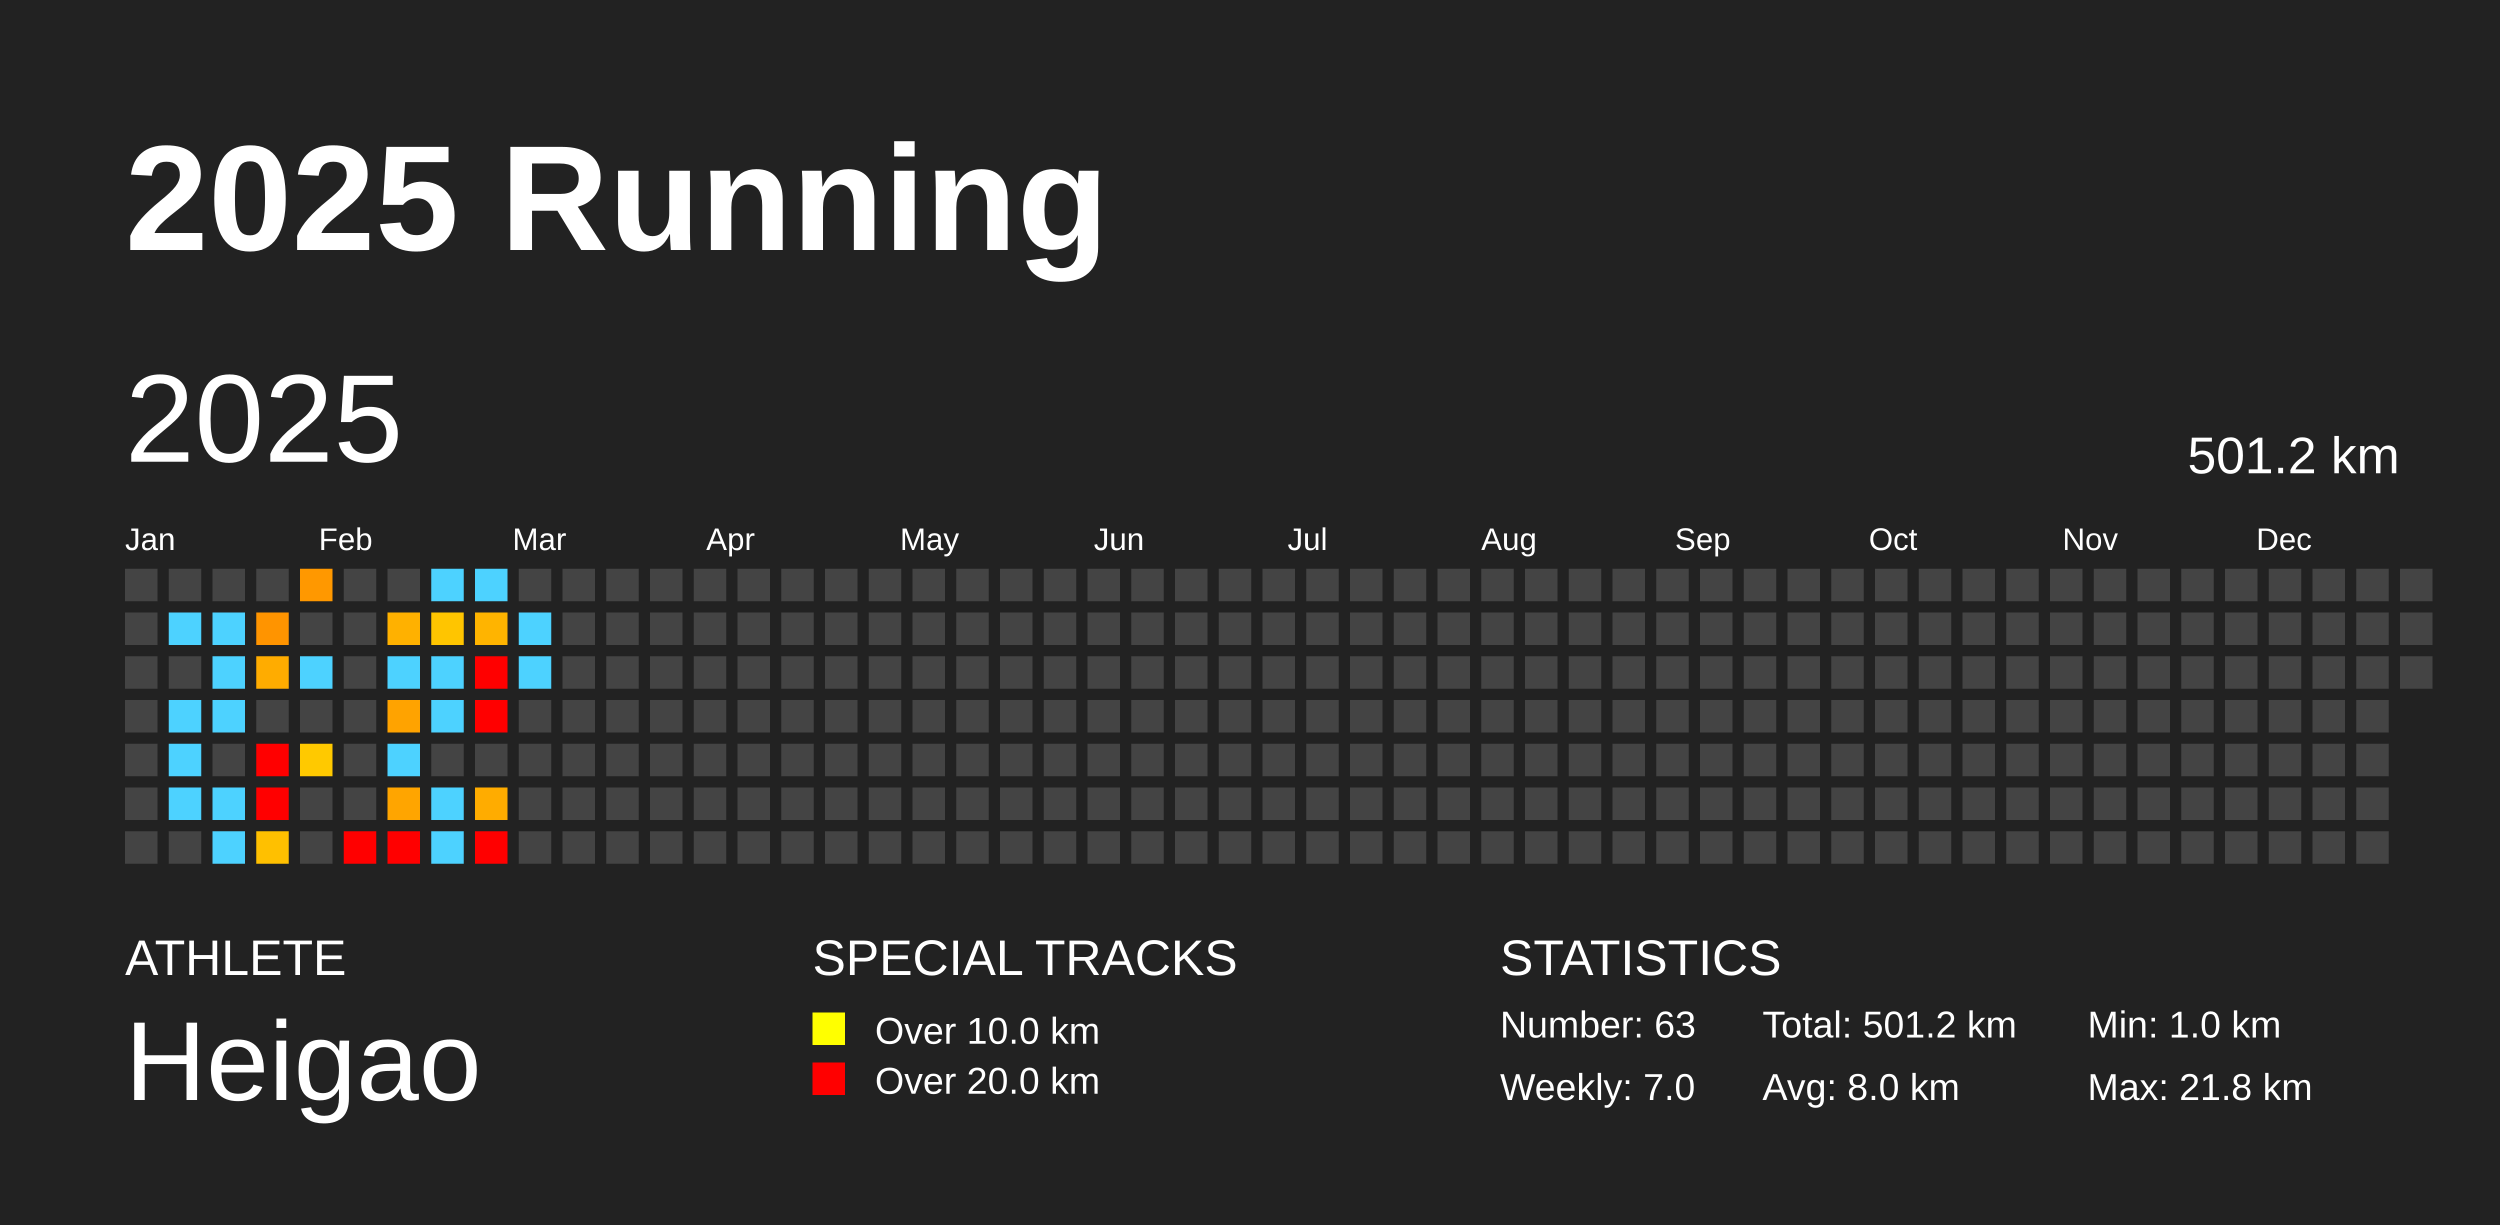
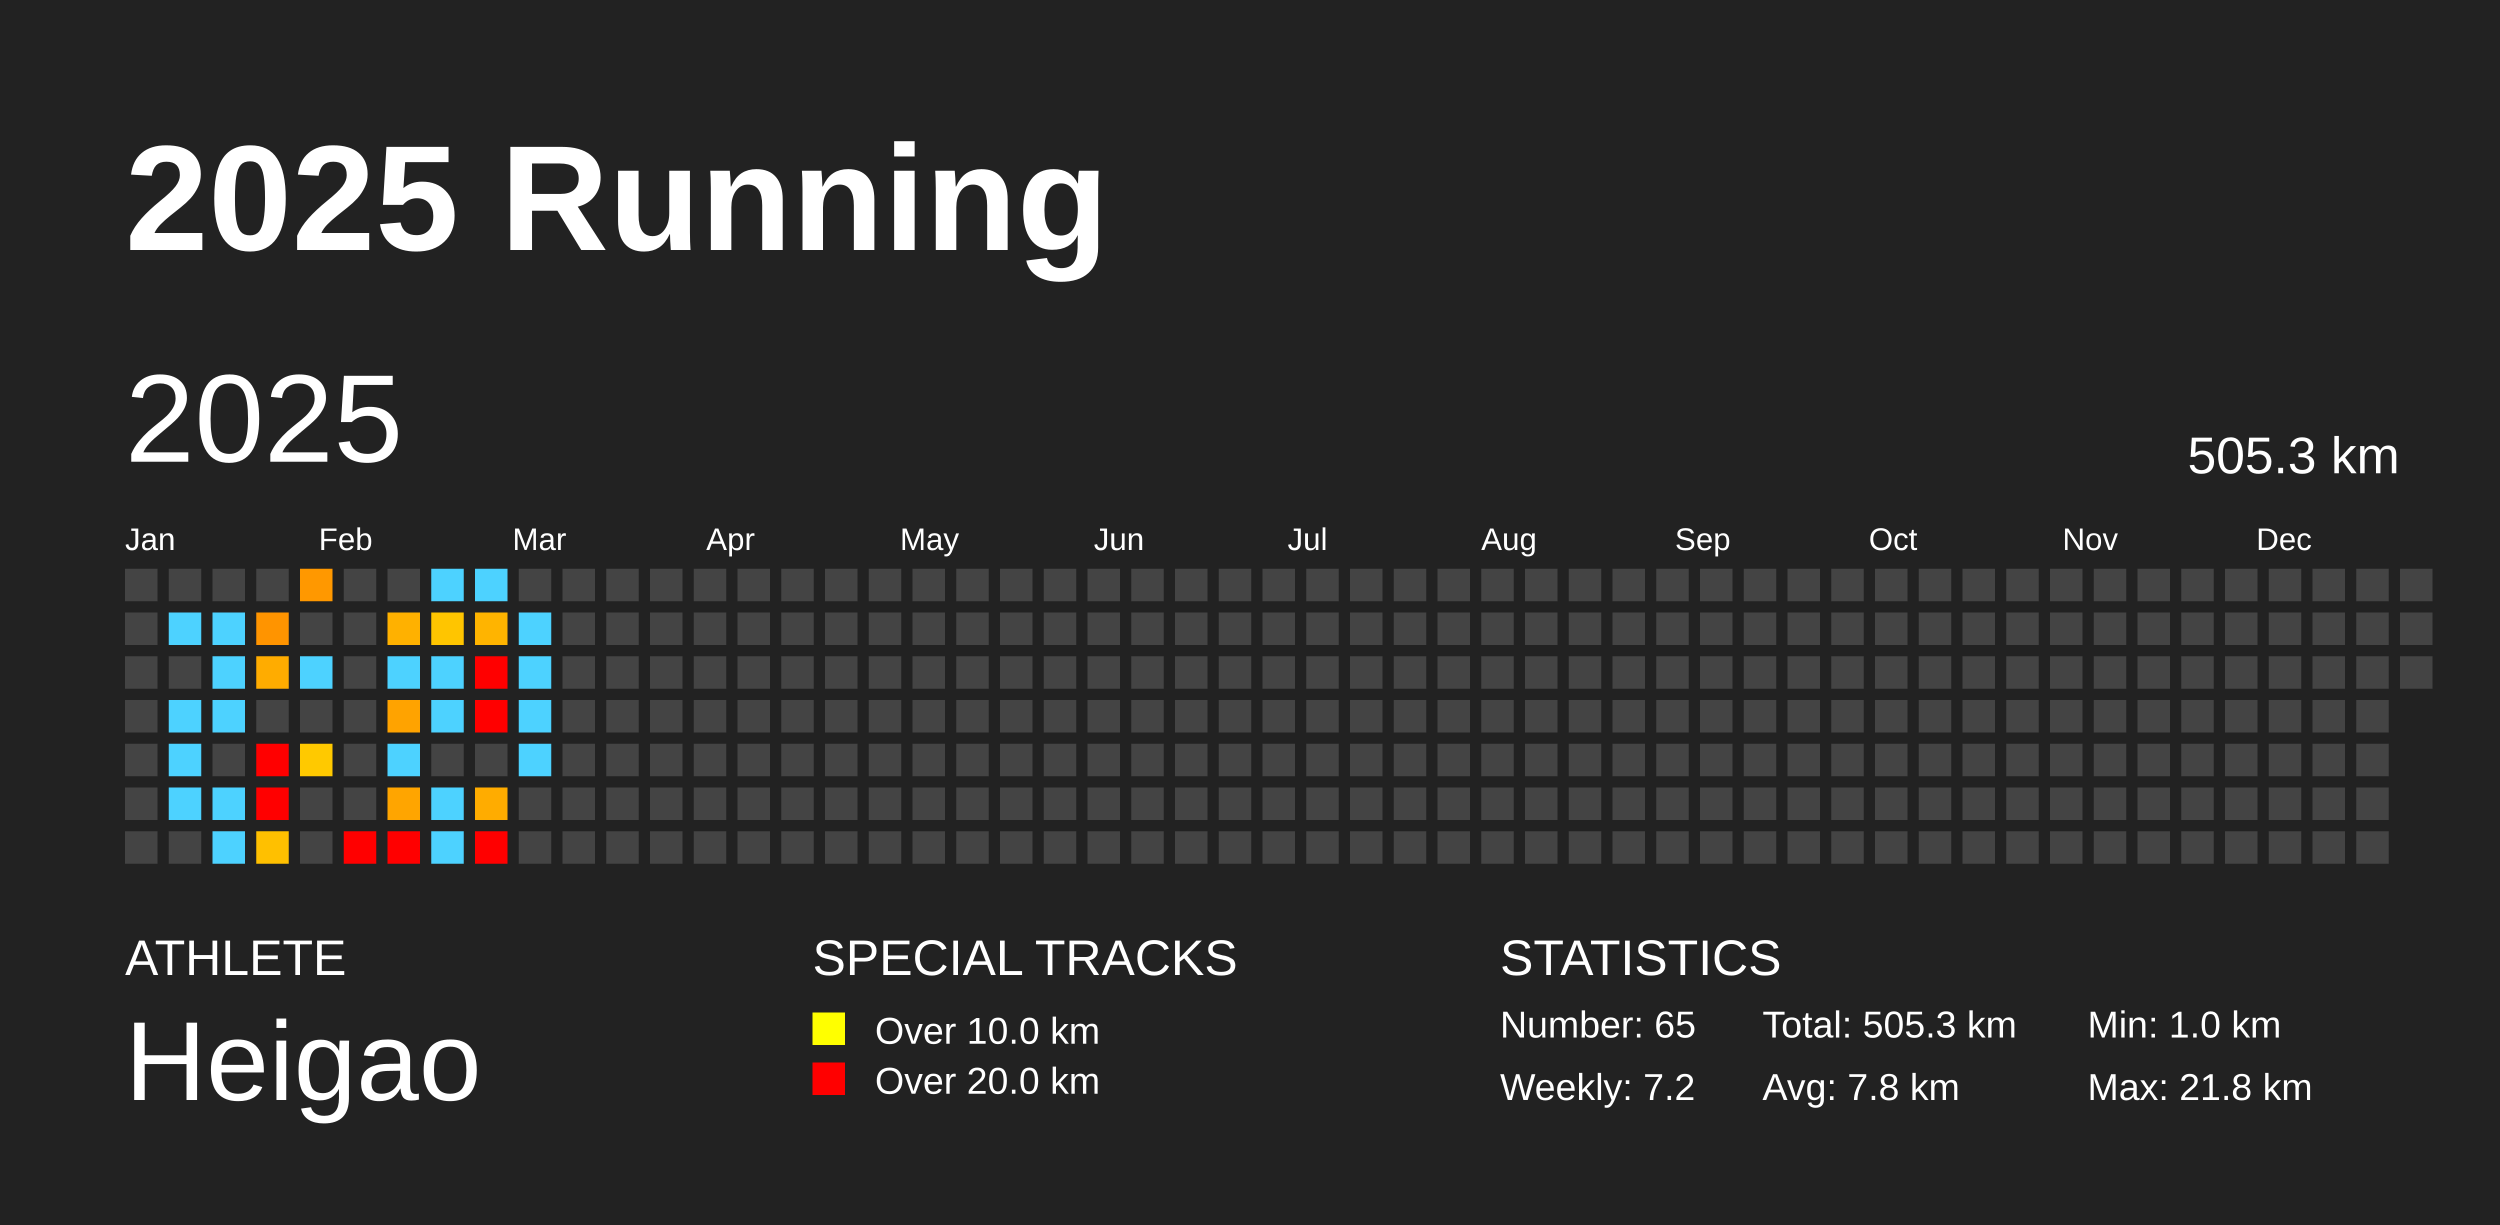
<svg xmlns="http://www.w3.org/2000/svg" baseProfile="full" height="98mm" version="1.1" viewBox="0,0,200,98" width="200mm">
  <defs />
  <rect fill="#222222" height="98" width="200" x="0" y="0" />
  <text fill="#FFFFFF" style="font-size:12px; font-family:Arial; font-weight:bold;" x="10" y="20">2025 Running</text>
  <text fill="#FFFFFF" style="font-size:4px; font-family:Arial" x="10" y="78">ATHLETE</text>
  <text fill="#FFFFFF" style="font-size:9px; font-family:Arial" x="10" y="88">Heigao</text>
  <text fill="#FFFFFF" style="font-size:4px; font-family:Arial" x="65" y="78">SPECIAL TRACKS</text>
  <rect fill="yellow" height="2.6" width="2.6" x="65" y="81" />
  <text fill="#FFFFFF" style="font-size:3px; font-family:Arial" x="70" y="83.5">Over 10.0 km</text>
  <rect fill="red" height="2.6" width="2.6" x="65" y="85" />
  <text fill="#FFFFFF" style="font-size:3px; font-family:Arial" x="70" y="87.5">Over 20.0 km</text>
  <text fill="#FFFFFF" style="font-size:4px; font-family:Arial" x="120" y="78">STATISTICS</text>
-   <text fill="#FFFFFF" style="font-size:3px; font-family:Arial" x="120" y="83">Number: 63</text>
-   <text fill="#FFFFFF" style="font-size:3px; font-family:Arial" x="120" y="88">Weekly: 7.0</text>
-   <text fill="#FFFFFF" style="font-size:3px; font-family:Arial" x="141" y="83">Total: 501.2 km</text>
-   <text fill="#FFFFFF" style="font-size:3px; font-family:Arial" x="141" y="88">Avg: 8.0 km</text>
+   <text fill="#FFFFFF" style="font-size:3px; font-family:Arial" x="120" y="83">Number: 65</text>
+   <text fill="#FFFFFF" style="font-size:3px; font-family:Arial" x="120" y="88">Weekly: 7.2</text>
+   <text fill="#FFFFFF" style="font-size:3px; font-family:Arial" x="141" y="83">Total: 505.3 km</text>
+   <text fill="#FFFFFF" style="font-size:3px; font-family:Arial" x="141" y="88">Avg: 7.8 km</text>
  <text fill="#FFFFFF" style="font-size:3px; font-family:Arial" x="167" y="83">Min: 1.0 km</text>
  <text fill="#FFFFFF" style="font-size:3px; font-family:Arial" x="167" y="88">Max: 21.8 km</text>
  <text dominant-baseline="hanging" fill="#FFFFFF" style="font-size:10.0px; font-family:Arial;" x="10" y="30">2025</text>
-   <text dominant-baseline="hanging" fill="#FFFFFF" style="font-size:4.125px; font-family:Arial;" x="175" y="35">501.2 km</text>
+   <text dominant-baseline="hanging" fill="#FFFFFF" style="font-size:4.125px; font-family:Arial;" x="175" y="35">505.3 km</text>
  <text fill="#FFFFFF" style="font-size:2.5px; font-family:Arial" x="10.0" y="44">Jan</text>
  <text fill="#FFFFFF" style="font-size:2.5px; font-family:Arial" x="25.5" y="44">Feb</text>
  <text fill="#FFFFFF" style="font-size:2.5px; font-family:Arial" x="41.0" y="44">Mar</text>
  <text fill="#FFFFFF" style="font-size:2.5px; font-family:Arial" x="56.5" y="44">Apr</text>
  <text fill="#FFFFFF" style="font-size:2.5px; font-family:Arial" x="72.0" y="44">May</text>
  <text fill="#FFFFFF" style="font-size:2.5px; font-family:Arial" x="87.5" y="44">Jun</text>
  <text fill="#FFFFFF" style="font-size:2.5px; font-family:Arial" x="103.0" y="44">Jul</text>
  <text fill="#FFFFFF" style="font-size:2.5px; font-family:Arial" x="118.5" y="44">Aug</text>
  <text fill="#FFFFFF" style="font-size:2.5px; font-family:Arial" x="134.0" y="44">Sep</text>
  <text fill="#FFFFFF" style="font-size:2.5px; font-family:Arial" x="149.5" y="44">Oct</text>
  <text fill="#FFFFFF" style="font-size:2.5px; font-family:Arial" x="165.0" y="44">Nov</text>
  <text fill="#FFFFFF" style="font-size:2.5px; font-family:Arial" x="180.5" y="44">Dec</text>
  <rect fill="#444444" height="2.6" width="2.6" x="10.0" y="45.5" />
  <rect fill="#444444" height="2.6" width="2.6" x="10.0" y="49.0" />
  <rect fill="#444444" height="2.6" width="2.6" x="10.0" y="52.5" />
  <rect fill="#444444" height="2.6" width="2.6" x="10.0" y="56.0" />
  <rect fill="#444444" height="2.6" width="2.6" x="10.0" y="59.5" />
  <rect fill="#444444" height="2.6" width="2.6" x="10.0" y="63.0" />
  <rect fill="#444444" height="2.6" width="2.6" x="10.0" y="66.5" />
  <rect fill="#444444" height="2.6" width="2.6" x="13.5" y="45.5" />
  <rect fill="#4dd2ff" height="2.6" width="2.6" x="13.5" y="49.0" />
  <rect fill="#444444" height="2.6" width="2.6" x="13.5" y="52.5" />
  <rect fill="#4dd2ff" height="2.6" width="2.6" x="13.5" y="56.0" />
  <rect fill="#4dd2ff" height="2.6" width="2.6" x="13.5" y="59.5" />
  <rect fill="#4dd2ff" height="2.6" width="2.6" x="13.5" y="63.0" />
  <rect fill="#444444" height="2.6" width="2.6" x="13.5" y="66.5" />
  <rect fill="#444444" height="2.6" width="2.6" x="17.0" y="45.5" />
  <rect fill="#4dd2ff" height="2.6" width="2.6" x="17.0" y="49.0" />
  <rect fill="#4dd2ff" height="2.6" width="2.6" x="17.0" y="52.5" />
  <rect fill="#4dd2ff" height="2.6" width="2.6" x="17.0" y="56.0" />
  <rect fill="#444444" height="2.6" width="2.6" x="17.0" y="59.5" />
  <rect fill="#4dd2ff" height="2.6" width="2.6" x="17.0" y="63.0" />
  <rect fill="#4dd2ff" height="2.6" width="2.6" x="17.0" y="66.5" />
  <rect fill="#444444" height="2.6" width="2.6" x="20.5" y="45.5" />
  <rect fill="#ff9400" height="2.6" width="2.6" x="20.5" y="49.0" />
  <rect fill="#ffac00" height="2.6" width="2.6" x="20.5" y="52.5" />
  <rect fill="#444444" height="2.6" width="2.6" x="20.5" y="56.0" />
  <rect fill="red" height="2.6" width="2.6" x="20.5" y="59.5" />
  <rect fill="red" height="2.6" width="2.6" x="20.5" y="63.0" />
  <rect fill="#ffc000" height="2.6" width="2.6" x="20.5" y="66.5" />
  <rect fill="#ff9800" height="2.6" width="2.6" x="24.0" y="45.5" />
  <rect fill="#444444" height="2.6" width="2.6" x="24.0" y="49.0" />
  <rect fill="#4dd2ff" height="2.6" width="2.6" x="24.0" y="52.5" />
  <rect fill="#444444" height="2.6" width="2.6" x="24.0" y="56.0" />
  <rect fill="#ffc900" height="2.6" width="2.6" x="24.0" y="59.5" />
  <rect fill="#444444" height="2.6" width="2.6" x="24.0" y="63.0" />
  <rect fill="#444444" height="2.6" width="2.6" x="24.0" y="66.5" />
  <rect fill="#444444" height="2.6" width="2.6" x="27.5" y="45.5" />
  <rect fill="#444444" height="2.6" width="2.6" x="27.5" y="49.0" />
  <rect fill="#444444" height="2.6" width="2.6" x="27.5" y="52.5" />
  <rect fill="#444444" height="2.6" width="2.6" x="27.5" y="56.0" />
  <rect fill="#444444" height="2.6" width="2.6" x="27.5" y="59.5" />
  <rect fill="#444444" height="2.6" width="2.6" x="27.5" y="63.0" />
  <rect fill="red" height="2.6" width="2.6" x="27.5" y="66.5" />
  <rect fill="#444444" height="2.6" width="2.6" x="31.0" y="45.5" />
  <rect fill="#ffb100" height="2.6" width="2.6" x="31.0" y="49.0" />
  <rect fill="#4dd2ff" height="2.6" width="2.6" x="31.0" y="52.5" />
  <rect fill="#ffa300" height="2.6" width="2.6" x="31.0" y="56.0" />
  <rect fill="#4dd2ff" height="2.6" width="2.6" x="31.0" y="59.5" />
  <rect fill="#ffa500" height="2.6" width="2.6" x="31.0" y="63.0" />
  <rect fill="red" height="2.6" width="2.6" x="31.0" y="66.5" />
  <rect fill="#4dd2ff" height="2.6" width="2.6" x="34.5" y="45.5" />
  <rect fill="#ffc500" height="2.6" width="2.6" x="34.5" y="49.0" />
  <rect fill="#4dd2ff" height="2.6" width="2.6" x="34.5" y="52.5" />
  <rect fill="#4dd2ff" height="2.6" width="2.6" x="34.5" y="56.0" />
  <rect fill="#444444" height="2.6" width="2.6" x="34.5" y="59.5" />
  <rect fill="#4dd2ff" height="2.6" width="2.6" x="34.5" y="63.0" />
  <rect fill="#4dd2ff" height="2.6" width="2.6" x="34.5" y="66.5" />
  <rect fill="#4dd2ff" height="2.6" width="2.6" x="38.0" y="45.5" />
  <rect fill="#ffb400" height="2.6" width="2.6" x="38.0" y="49.0" />
  <rect fill="red" height="2.6" width="2.6" x="38.0" y="52.5" />
  <rect fill="red" height="2.6" width="2.6" x="38.0" y="56.0" />
  <rect fill="#444444" height="2.6" width="2.6" x="38.0" y="59.5" />
  <rect fill="#ffac00" height="2.6" width="2.6" x="38.0" y="63.0" />
  <rect fill="red" height="2.6" width="2.6" x="38.0" y="66.5" />
  <rect fill="#444444" height="2.6" width="2.6" x="41.5" y="45.5" />
  <rect fill="#4dd2ff" height="2.6" width="2.6" x="41.5" y="49.0" />
  <rect fill="#4dd2ff" height="2.6" width="2.6" x="41.5" y="52.5" />
-   <rect fill="#444444" height="2.6" width="2.6" x="41.5" y="56.0" />
-   <rect fill="#444444" height="2.6" width="2.6" x="41.5" y="59.5" />
+   <rect fill="#4dd2ff" height="2.6" width="2.6" x="41.5" y="56.0" />
+   <rect fill="#4dd2ff" height="2.6" width="2.6" x="41.5" y="59.5" />
  <rect fill="#444444" height="2.6" width="2.6" x="41.5" y="63.0" />
  <rect fill="#444444" height="2.6" width="2.6" x="41.5" y="66.5" />
  <rect fill="#444444" height="2.6" width="2.6" x="45.0" y="45.5" />
  <rect fill="#444444" height="2.6" width="2.6" x="45.0" y="49.0" />
  <rect fill="#444444" height="2.6" width="2.6" x="45.0" y="52.5" />
  <rect fill="#444444" height="2.6" width="2.6" x="45.0" y="56.0" />
  <rect fill="#444444" height="2.6" width="2.6" x="45.0" y="59.5" />
  <rect fill="#444444" height="2.6" width="2.6" x="45.0" y="63.0" />
  <rect fill="#444444" height="2.6" width="2.6" x="45.0" y="66.5" />
  <rect fill="#444444" height="2.6" width="2.6" x="48.5" y="45.5" />
  <rect fill="#444444" height="2.6" width="2.6" x="48.5" y="49.0" />
  <rect fill="#444444" height="2.6" width="2.6" x="48.5" y="52.5" />
  <rect fill="#444444" height="2.6" width="2.6" x="48.5" y="56.0" />
  <rect fill="#444444" height="2.6" width="2.6" x="48.5" y="59.5" />
  <rect fill="#444444" height="2.6" width="2.6" x="48.5" y="63.0" />
  <rect fill="#444444" height="2.6" width="2.6" x="48.5" y="66.5" />
  <rect fill="#444444" height="2.6" width="2.6" x="52.0" y="45.5" />
  <rect fill="#444444" height="2.6" width="2.6" x="52.0" y="49.0" />
  <rect fill="#444444" height="2.6" width="2.6" x="52.0" y="52.5" />
  <rect fill="#444444" height="2.6" width="2.6" x="52.0" y="56.0" />
  <rect fill="#444444" height="2.6" width="2.6" x="52.0" y="59.5" />
  <rect fill="#444444" height="2.6" width="2.6" x="52.0" y="63.0" />
  <rect fill="#444444" height="2.6" width="2.6" x="52.0" y="66.5" />
  <rect fill="#444444" height="2.6" width="2.6" x="55.5" y="45.5" />
  <rect fill="#444444" height="2.6" width="2.6" x="55.5" y="49.0" />
  <rect fill="#444444" height="2.6" width="2.6" x="55.5" y="52.5" />
  <rect fill="#444444" height="2.6" width="2.6" x="55.5" y="56.0" />
  <rect fill="#444444" height="2.6" width="2.6" x="55.5" y="59.5" />
  <rect fill="#444444" height="2.6" width="2.6" x="55.5" y="63.0" />
  <rect fill="#444444" height="2.6" width="2.6" x="55.5" y="66.5" />
  <rect fill="#444444" height="2.6" width="2.6" x="59.0" y="45.5" />
  <rect fill="#444444" height="2.6" width="2.6" x="59.0" y="49.0" />
  <rect fill="#444444" height="2.6" width="2.6" x="59.0" y="52.5" />
  <rect fill="#444444" height="2.6" width="2.6" x="59.0" y="56.0" />
  <rect fill="#444444" height="2.6" width="2.6" x="59.0" y="59.5" />
  <rect fill="#444444" height="2.6" width="2.6" x="59.0" y="63.0" />
  <rect fill="#444444" height="2.6" width="2.6" x="59.0" y="66.5" />
  <rect fill="#444444" height="2.6" width="2.6" x="62.5" y="45.5" />
  <rect fill="#444444" height="2.6" width="2.6" x="62.5" y="49.0" />
  <rect fill="#444444" height="2.6" width="2.6" x="62.5" y="52.5" />
  <rect fill="#444444" height="2.6" width="2.6" x="62.5" y="56.0" />
  <rect fill="#444444" height="2.6" width="2.6" x="62.5" y="59.5" />
  <rect fill="#444444" height="2.6" width="2.6" x="62.5" y="63.0" />
  <rect fill="#444444" height="2.6" width="2.6" x="62.5" y="66.5" />
  <rect fill="#444444" height="2.6" width="2.6" x="66.0" y="45.5" />
  <rect fill="#444444" height="2.6" width="2.6" x="66.0" y="49.0" />
  <rect fill="#444444" height="2.6" width="2.6" x="66.0" y="52.5" />
  <rect fill="#444444" height="2.6" width="2.6" x="66.0" y="56.0" />
  <rect fill="#444444" height="2.6" width="2.6" x="66.0" y="59.5" />
  <rect fill="#444444" height="2.6" width="2.6" x="66.0" y="63.0" />
  <rect fill="#444444" height="2.6" width="2.6" x="66.0" y="66.5" />
  <rect fill="#444444" height="2.6" width="2.6" x="69.5" y="45.5" />
  <rect fill="#444444" height="2.6" width="2.6" x="69.5" y="49.0" />
  <rect fill="#444444" height="2.6" width="2.6" x="69.5" y="52.5" />
  <rect fill="#444444" height="2.6" width="2.6" x="69.5" y="56.0" />
  <rect fill="#444444" height="2.6" width="2.6" x="69.5" y="59.5" />
  <rect fill="#444444" height="2.6" width="2.6" x="69.5" y="63.0" />
  <rect fill="#444444" height="2.6" width="2.6" x="69.5" y="66.5" />
  <rect fill="#444444" height="2.6" width="2.6" x="73.0" y="45.5" />
  <rect fill="#444444" height="2.6" width="2.6" x="73.0" y="49.0" />
  <rect fill="#444444" height="2.6" width="2.6" x="73.0" y="52.5" />
  <rect fill="#444444" height="2.6" width="2.6" x="73.0" y="56.0" />
  <rect fill="#444444" height="2.6" width="2.6" x="73.0" y="59.5" />
  <rect fill="#444444" height="2.6" width="2.6" x="73.0" y="63.0" />
  <rect fill="#444444" height="2.6" width="2.6" x="73.0" y="66.5" />
  <rect fill="#444444" height="2.6" width="2.6" x="76.5" y="45.5" />
  <rect fill="#444444" height="2.6" width="2.6" x="76.5" y="49.0" />
  <rect fill="#444444" height="2.6" width="2.6" x="76.5" y="52.5" />
  <rect fill="#444444" height="2.6" width="2.6" x="76.5" y="56.0" />
  <rect fill="#444444" height="2.6" width="2.6" x="76.5" y="59.5" />
  <rect fill="#444444" height="2.6" width="2.6" x="76.5" y="63.0" />
  <rect fill="#444444" height="2.6" width="2.6" x="76.5" y="66.5" />
  <rect fill="#444444" height="2.6" width="2.6" x="80.0" y="45.5" />
  <rect fill="#444444" height="2.6" width="2.6" x="80.0" y="49.0" />
  <rect fill="#444444" height="2.6" width="2.6" x="80.0" y="52.5" />
  <rect fill="#444444" height="2.6" width="2.6" x="80.0" y="56.0" />
  <rect fill="#444444" height="2.6" width="2.6" x="80.0" y="59.5" />
  <rect fill="#444444" height="2.6" width="2.6" x="80.0" y="63.0" />
  <rect fill="#444444" height="2.6" width="2.6" x="80.0" y="66.5" />
  <rect fill="#444444" height="2.6" width="2.6" x="83.5" y="45.5" />
  <rect fill="#444444" height="2.6" width="2.6" x="83.5" y="49.0" />
  <rect fill="#444444" height="2.6" width="2.6" x="83.5" y="52.5" />
  <rect fill="#444444" height="2.6" width="2.6" x="83.5" y="56.0" />
  <rect fill="#444444" height="2.6" width="2.6" x="83.5" y="59.5" />
  <rect fill="#444444" height="2.6" width="2.6" x="83.5" y="63.0" />
  <rect fill="#444444" height="2.6" width="2.6" x="83.5" y="66.5" />
  <rect fill="#444444" height="2.6" width="2.6" x="87.0" y="45.5" />
  <rect fill="#444444" height="2.6" width="2.6" x="87.0" y="49.0" />
  <rect fill="#444444" height="2.6" width="2.6" x="87.0" y="52.5" />
  <rect fill="#444444" height="2.6" width="2.6" x="87.0" y="56.0" />
  <rect fill="#444444" height="2.6" width="2.6" x="87.0" y="59.5" />
  <rect fill="#444444" height="2.6" width="2.6" x="87.0" y="63.0" />
  <rect fill="#444444" height="2.6" width="2.6" x="87.0" y="66.5" />
  <rect fill="#444444" height="2.6" width="2.6" x="90.5" y="45.5" />
  <rect fill="#444444" height="2.6" width="2.6" x="90.5" y="49.0" />
  <rect fill="#444444" height="2.6" width="2.6" x="90.5" y="52.5" />
  <rect fill="#444444" height="2.6" width="2.6" x="90.5" y="56.0" />
  <rect fill="#444444" height="2.6" width="2.6" x="90.5" y="59.5" />
  <rect fill="#444444" height="2.6" width="2.6" x="90.5" y="63.0" />
  <rect fill="#444444" height="2.6" width="2.6" x="90.5" y="66.5" />
  <rect fill="#444444" height="2.6" width="2.6" x="94.0" y="45.5" />
  <rect fill="#444444" height="2.6" width="2.6" x="94.0" y="49.0" />
  <rect fill="#444444" height="2.6" width="2.6" x="94.0" y="52.5" />
  <rect fill="#444444" height="2.6" width="2.6" x="94.0" y="56.0" />
  <rect fill="#444444" height="2.6" width="2.6" x="94.0" y="59.5" />
  <rect fill="#444444" height="2.6" width="2.6" x="94.0" y="63.0" />
  <rect fill="#444444" height="2.6" width="2.6" x="94.0" y="66.5" />
  <rect fill="#444444" height="2.6" width="2.6" x="97.5" y="45.5" />
  <rect fill="#444444" height="2.6" width="2.6" x="97.5" y="49.0" />
  <rect fill="#444444" height="2.6" width="2.6" x="97.5" y="52.5" />
  <rect fill="#444444" height="2.6" width="2.6" x="97.5" y="56.0" />
  <rect fill="#444444" height="2.6" width="2.6" x="97.5" y="59.5" />
  <rect fill="#444444" height="2.6" width="2.6" x="97.5" y="63.0" />
  <rect fill="#444444" height="2.6" width="2.6" x="97.5" y="66.5" />
  <rect fill="#444444" height="2.6" width="2.6" x="101.0" y="45.5" />
  <rect fill="#444444" height="2.6" width="2.6" x="101.0" y="49.0" />
  <rect fill="#444444" height="2.6" width="2.6" x="101.0" y="52.5" />
  <rect fill="#444444" height="2.6" width="2.6" x="101.0" y="56.0" />
  <rect fill="#444444" height="2.6" width="2.6" x="101.0" y="59.5" />
  <rect fill="#444444" height="2.6" width="2.6" x="101.0" y="63.0" />
  <rect fill="#444444" height="2.6" width="2.6" x="101.0" y="66.5" />
  <rect fill="#444444" height="2.6" width="2.6" x="104.5" y="45.5" />
  <rect fill="#444444" height="2.6" width="2.6" x="104.5" y="49.0" />
  <rect fill="#444444" height="2.6" width="2.6" x="104.5" y="52.5" />
  <rect fill="#444444" height="2.6" width="2.6" x="104.5" y="56.0" />
  <rect fill="#444444" height="2.6" width="2.6" x="104.5" y="59.5" />
  <rect fill="#444444" height="2.6" width="2.6" x="104.5" y="63.0" />
  <rect fill="#444444" height="2.6" width="2.6" x="104.5" y="66.5" />
  <rect fill="#444444" height="2.6" width="2.6" x="108.0" y="45.5" />
  <rect fill="#444444" height="2.6" width="2.6" x="108.0" y="49.0" />
  <rect fill="#444444" height="2.6" width="2.6" x="108.0" y="52.5" />
  <rect fill="#444444" height="2.6" width="2.6" x="108.0" y="56.0" />
  <rect fill="#444444" height="2.6" width="2.6" x="108.0" y="59.5" />
  <rect fill="#444444" height="2.6" width="2.6" x="108.0" y="63.0" />
  <rect fill="#444444" height="2.6" width="2.6" x="108.0" y="66.5" />
  <rect fill="#444444" height="2.6" width="2.6" x="111.5" y="45.5" />
  <rect fill="#444444" height="2.6" width="2.6" x="111.5" y="49.0" />
  <rect fill="#444444" height="2.6" width="2.6" x="111.5" y="52.5" />
  <rect fill="#444444" height="2.6" width="2.6" x="111.5" y="56.0" />
  <rect fill="#444444" height="2.6" width="2.6" x="111.5" y="59.5" />
  <rect fill="#444444" height="2.6" width="2.6" x="111.5" y="63.0" />
  <rect fill="#444444" height="2.6" width="2.6" x="111.5" y="66.5" />
  <rect fill="#444444" height="2.6" width="2.6" x="115.0" y="45.5" />
  <rect fill="#444444" height="2.6" width="2.6" x="115.0" y="49.0" />
  <rect fill="#444444" height="2.6" width="2.6" x="115.0" y="52.5" />
  <rect fill="#444444" height="2.6" width="2.6" x="115.0" y="56.0" />
  <rect fill="#444444" height="2.6" width="2.6" x="115.0" y="59.5" />
  <rect fill="#444444" height="2.6" width="2.6" x="115.0" y="63.0" />
  <rect fill="#444444" height="2.6" width="2.6" x="115.0" y="66.5" />
  <rect fill="#444444" height="2.6" width="2.6" x="118.5" y="45.5" />
  <rect fill="#444444" height="2.6" width="2.6" x="118.5" y="49.0" />
  <rect fill="#444444" height="2.6" width="2.6" x="118.5" y="52.5" />
  <rect fill="#444444" height="2.6" width="2.6" x="118.5" y="56.0" />
  <rect fill="#444444" height="2.6" width="2.6" x="118.5" y="59.5" />
  <rect fill="#444444" height="2.6" width="2.6" x="118.5" y="63.0" />
  <rect fill="#444444" height="2.6" width="2.6" x="118.5" y="66.5" />
  <rect fill="#444444" height="2.6" width="2.6" x="122.0" y="45.5" />
  <rect fill="#444444" height="2.6" width="2.6" x="122.0" y="49.0" />
  <rect fill="#444444" height="2.6" width="2.6" x="122.0" y="52.5" />
  <rect fill="#444444" height="2.6" width="2.6" x="122.0" y="56.0" />
  <rect fill="#444444" height="2.6" width="2.6" x="122.0" y="59.5" />
  <rect fill="#444444" height="2.6" width="2.6" x="122.0" y="63.0" />
  <rect fill="#444444" height="2.6" width="2.6" x="122.0" y="66.5" />
  <rect fill="#444444" height="2.6" width="2.6" x="125.5" y="45.5" />
  <rect fill="#444444" height="2.6" width="2.6" x="125.5" y="49.0" />
  <rect fill="#444444" height="2.6" width="2.6" x="125.5" y="52.5" />
  <rect fill="#444444" height="2.6" width="2.6" x="125.5" y="56.0" />
  <rect fill="#444444" height="2.6" width="2.6" x="125.5" y="59.5" />
  <rect fill="#444444" height="2.6" width="2.6" x="125.5" y="63.0" />
  <rect fill="#444444" height="2.6" width="2.6" x="125.5" y="66.5" />
  <rect fill="#444444" height="2.6" width="2.6" x="129.0" y="45.5" />
  <rect fill="#444444" height="2.6" width="2.6" x="129.0" y="49.0" />
  <rect fill="#444444" height="2.6" width="2.6" x="129.0" y="52.5" />
  <rect fill="#444444" height="2.6" width="2.6" x="129.0" y="56.0" />
  <rect fill="#444444" height="2.6" width="2.6" x="129.0" y="59.5" />
  <rect fill="#444444" height="2.6" width="2.6" x="129.0" y="63.0" />
  <rect fill="#444444" height="2.6" width="2.6" x="129.0" y="66.5" />
  <rect fill="#444444" height="2.6" width="2.6" x="132.5" y="45.5" />
  <rect fill="#444444" height="2.6" width="2.6" x="132.5" y="49.0" />
  <rect fill="#444444" height="2.6" width="2.6" x="132.5" y="52.5" />
  <rect fill="#444444" height="2.6" width="2.6" x="132.5" y="56.0" />
  <rect fill="#444444" height="2.6" width="2.6" x="132.5" y="59.5" />
  <rect fill="#444444" height="2.6" width="2.6" x="132.5" y="63.0" />
  <rect fill="#444444" height="2.6" width="2.6" x="132.5" y="66.5" />
  <rect fill="#444444" height="2.6" width="2.6" x="136.0" y="45.5" />
  <rect fill="#444444" height="2.6" width="2.6" x="136.0" y="49.0" />
  <rect fill="#444444" height="2.6" width="2.6" x="136.0" y="52.5" />
  <rect fill="#444444" height="2.6" width="2.6" x="136.0" y="56.0" />
  <rect fill="#444444" height="2.6" width="2.6" x="136.0" y="59.5" />
  <rect fill="#444444" height="2.6" width="2.6" x="136.0" y="63.0" />
  <rect fill="#444444" height="2.6" width="2.6" x="136.0" y="66.5" />
  <rect fill="#444444" height="2.6" width="2.6" x="139.5" y="45.5" />
  <rect fill="#444444" height="2.6" width="2.6" x="139.5" y="49.0" />
  <rect fill="#444444" height="2.6" width="2.6" x="139.5" y="52.5" />
  <rect fill="#444444" height="2.6" width="2.6" x="139.5" y="56.0" />
  <rect fill="#444444" height="2.6" width="2.6" x="139.5" y="59.5" />
  <rect fill="#444444" height="2.6" width="2.6" x="139.5" y="63.0" />
  <rect fill="#444444" height="2.6" width="2.6" x="139.5" y="66.5" />
  <rect fill="#444444" height="2.6" width="2.6" x="143.0" y="45.5" />
  <rect fill="#444444" height="2.6" width="2.6" x="143.0" y="49.0" />
  <rect fill="#444444" height="2.6" width="2.6" x="143.0" y="52.5" />
  <rect fill="#444444" height="2.6" width="2.6" x="143.0" y="56.0" />
  <rect fill="#444444" height="2.6" width="2.6" x="143.0" y="59.5" />
  <rect fill="#444444" height="2.6" width="2.6" x="143.0" y="63.0" />
  <rect fill="#444444" height="2.6" width="2.6" x="143.0" y="66.5" />
  <rect fill="#444444" height="2.6" width="2.6" x="146.5" y="45.5" />
  <rect fill="#444444" height="2.6" width="2.6" x="146.5" y="49.0" />
  <rect fill="#444444" height="2.6" width="2.6" x="146.5" y="52.5" />
  <rect fill="#444444" height="2.6" width="2.6" x="146.5" y="56.0" />
  <rect fill="#444444" height="2.6" width="2.6" x="146.5" y="59.5" />
  <rect fill="#444444" height="2.6" width="2.6" x="146.5" y="63.0" />
  <rect fill="#444444" height="2.6" width="2.6" x="146.5" y="66.5" />
  <rect fill="#444444" height="2.6" width="2.6" x="150.0" y="45.5" />
  <rect fill="#444444" height="2.6" width="2.6" x="150.0" y="49.0" />
  <rect fill="#444444" height="2.6" width="2.6" x="150.0" y="52.5" />
  <rect fill="#444444" height="2.6" width="2.6" x="150.0" y="56.0" />
  <rect fill="#444444" height="2.6" width="2.6" x="150.0" y="59.5" />
  <rect fill="#444444" height="2.6" width="2.6" x="150.0" y="63.0" />
  <rect fill="#444444" height="2.6" width="2.6" x="150.0" y="66.5" />
  <rect fill="#444444" height="2.6" width="2.6" x="153.5" y="45.5" />
  <rect fill="#444444" height="2.6" width="2.6" x="153.5" y="49.0" />
  <rect fill="#444444" height="2.6" width="2.6" x="153.5" y="52.5" />
  <rect fill="#444444" height="2.6" width="2.6" x="153.5" y="56.0" />
  <rect fill="#444444" height="2.6" width="2.6" x="153.5" y="59.5" />
  <rect fill="#444444" height="2.6" width="2.6" x="153.5" y="63.0" />
  <rect fill="#444444" height="2.6" width="2.6" x="153.5" y="66.5" />
  <rect fill="#444444" height="2.6" width="2.6" x="157.0" y="45.5" />
  <rect fill="#444444" height="2.6" width="2.6" x="157.0" y="49.0" />
  <rect fill="#444444" height="2.6" width="2.6" x="157.0" y="52.5" />
  <rect fill="#444444" height="2.6" width="2.6" x="157.0" y="56.0" />
  <rect fill="#444444" height="2.6" width="2.6" x="157.0" y="59.5" />
  <rect fill="#444444" height="2.6" width="2.6" x="157.0" y="63.0" />
  <rect fill="#444444" height="2.6" width="2.6" x="157.0" y="66.5" />
  <rect fill="#444444" height="2.6" width="2.6" x="160.5" y="45.5" />
  <rect fill="#444444" height="2.6" width="2.6" x="160.5" y="49.0" />
  <rect fill="#444444" height="2.6" width="2.6" x="160.5" y="52.5" />
  <rect fill="#444444" height="2.6" width="2.6" x="160.5" y="56.0" />
  <rect fill="#444444" height="2.6" width="2.6" x="160.5" y="59.5" />
  <rect fill="#444444" height="2.6" width="2.6" x="160.5" y="63.0" />
  <rect fill="#444444" height="2.6" width="2.6" x="160.5" y="66.5" />
  <rect fill="#444444" height="2.6" width="2.6" x="164.0" y="45.5" />
  <rect fill="#444444" height="2.6" width="2.6" x="164.0" y="49.0" />
  <rect fill="#444444" height="2.6" width="2.6" x="164.0" y="52.5" />
  <rect fill="#444444" height="2.6" width="2.6" x="164.0" y="56.0" />
  <rect fill="#444444" height="2.6" width="2.6" x="164.0" y="59.5" />
  <rect fill="#444444" height="2.6" width="2.6" x="164.0" y="63.0" />
  <rect fill="#444444" height="2.6" width="2.6" x="164.0" y="66.5" />
  <rect fill="#444444" height="2.6" width="2.6" x="167.5" y="45.5" />
  <rect fill="#444444" height="2.6" width="2.6" x="167.5" y="49.0" />
  <rect fill="#444444" height="2.6" width="2.6" x="167.5" y="52.5" />
  <rect fill="#444444" height="2.6" width="2.6" x="167.5" y="56.0" />
  <rect fill="#444444" height="2.6" width="2.6" x="167.5" y="59.5" />
  <rect fill="#444444" height="2.6" width="2.6" x="167.5" y="63.0" />
  <rect fill="#444444" height="2.6" width="2.6" x="167.5" y="66.5" />
  <rect fill="#444444" height="2.6" width="2.6" x="171.0" y="45.5" />
  <rect fill="#444444" height="2.6" width="2.6" x="171.0" y="49.0" />
  <rect fill="#444444" height="2.6" width="2.6" x="171.0" y="52.5" />
  <rect fill="#444444" height="2.6" width="2.6" x="171.0" y="56.0" />
  <rect fill="#444444" height="2.6" width="2.6" x="171.0" y="59.5" />
  <rect fill="#444444" height="2.6" width="2.6" x="171.0" y="63.0" />
  <rect fill="#444444" height="2.6" width="2.6" x="171.0" y="66.5" />
  <rect fill="#444444" height="2.6" width="2.6" x="174.5" y="45.5" />
  <rect fill="#444444" height="2.6" width="2.6" x="174.5" y="49.0" />
  <rect fill="#444444" height="2.6" width="2.6" x="174.5" y="52.5" />
  <rect fill="#444444" height="2.6" width="2.6" x="174.5" y="56.0" />
  <rect fill="#444444" height="2.6" width="2.6" x="174.5" y="59.5" />
  <rect fill="#444444" height="2.6" width="2.6" x="174.5" y="63.0" />
  <rect fill="#444444" height="2.6" width="2.6" x="174.5" y="66.5" />
  <rect fill="#444444" height="2.6" width="2.6" x="178.0" y="45.5" />
  <rect fill="#444444" height="2.6" width="2.6" x="178.0" y="49.0" />
  <rect fill="#444444" height="2.6" width="2.6" x="178.0" y="52.5" />
  <rect fill="#444444" height="2.6" width="2.6" x="178.0" y="56.0" />
  <rect fill="#444444" height="2.6" width="2.6" x="178.0" y="59.5" />
  <rect fill="#444444" height="2.6" width="2.6" x="178.0" y="63.0" />
  <rect fill="#444444" height="2.6" width="2.6" x="178.0" y="66.5" />
  <rect fill="#444444" height="2.6" width="2.6" x="181.5" y="45.5" />
  <rect fill="#444444" height="2.6" width="2.6" x="181.5" y="49.0" />
  <rect fill="#444444" height="2.6" width="2.6" x="181.5" y="52.5" />
  <rect fill="#444444" height="2.6" width="2.6" x="181.5" y="56.0" />
  <rect fill="#444444" height="2.6" width="2.6" x="181.5" y="59.5" />
  <rect fill="#444444" height="2.6" width="2.6" x="181.5" y="63.0" />
  <rect fill="#444444" height="2.6" width="2.6" x="181.5" y="66.5" />
  <rect fill="#444444" height="2.6" width="2.6" x="185.0" y="45.5" />
  <rect fill="#444444" height="2.6" width="2.6" x="185.0" y="49.0" />
  <rect fill="#444444" height="2.6" width="2.6" x="185.0" y="52.5" />
  <rect fill="#444444" height="2.6" width="2.6" x="185.0" y="56.0" />
  <rect fill="#444444" height="2.6" width="2.6" x="185.0" y="59.5" />
  <rect fill="#444444" height="2.6" width="2.6" x="185.0" y="63.0" />
  <rect fill="#444444" height="2.6" width="2.6" x="185.0" y="66.5" />
  <rect fill="#444444" height="2.6" width="2.6" x="188.5" y="45.5" />
  <rect fill="#444444" height="2.6" width="2.6" x="188.5" y="49.0" />
  <rect fill="#444444" height="2.6" width="2.6" x="188.5" y="52.5" />
  <rect fill="#444444" height="2.6" width="2.6" x="188.5" y="56.0" />
  <rect fill="#444444" height="2.6" width="2.6" x="188.5" y="59.5" />
  <rect fill="#444444" height="2.6" width="2.6" x="188.5" y="63.0" />
  <rect fill="#444444" height="2.6" width="2.6" x="188.5" y="66.5" />
  <rect fill="#444444" height="2.6" width="2.6" x="192.0" y="45.5" />
  <rect fill="#444444" height="2.6" width="2.6" x="192.0" y="49.0" />
  <rect fill="#444444" height="2.6" width="2.6" x="192.0" y="52.5" />
</svg>
